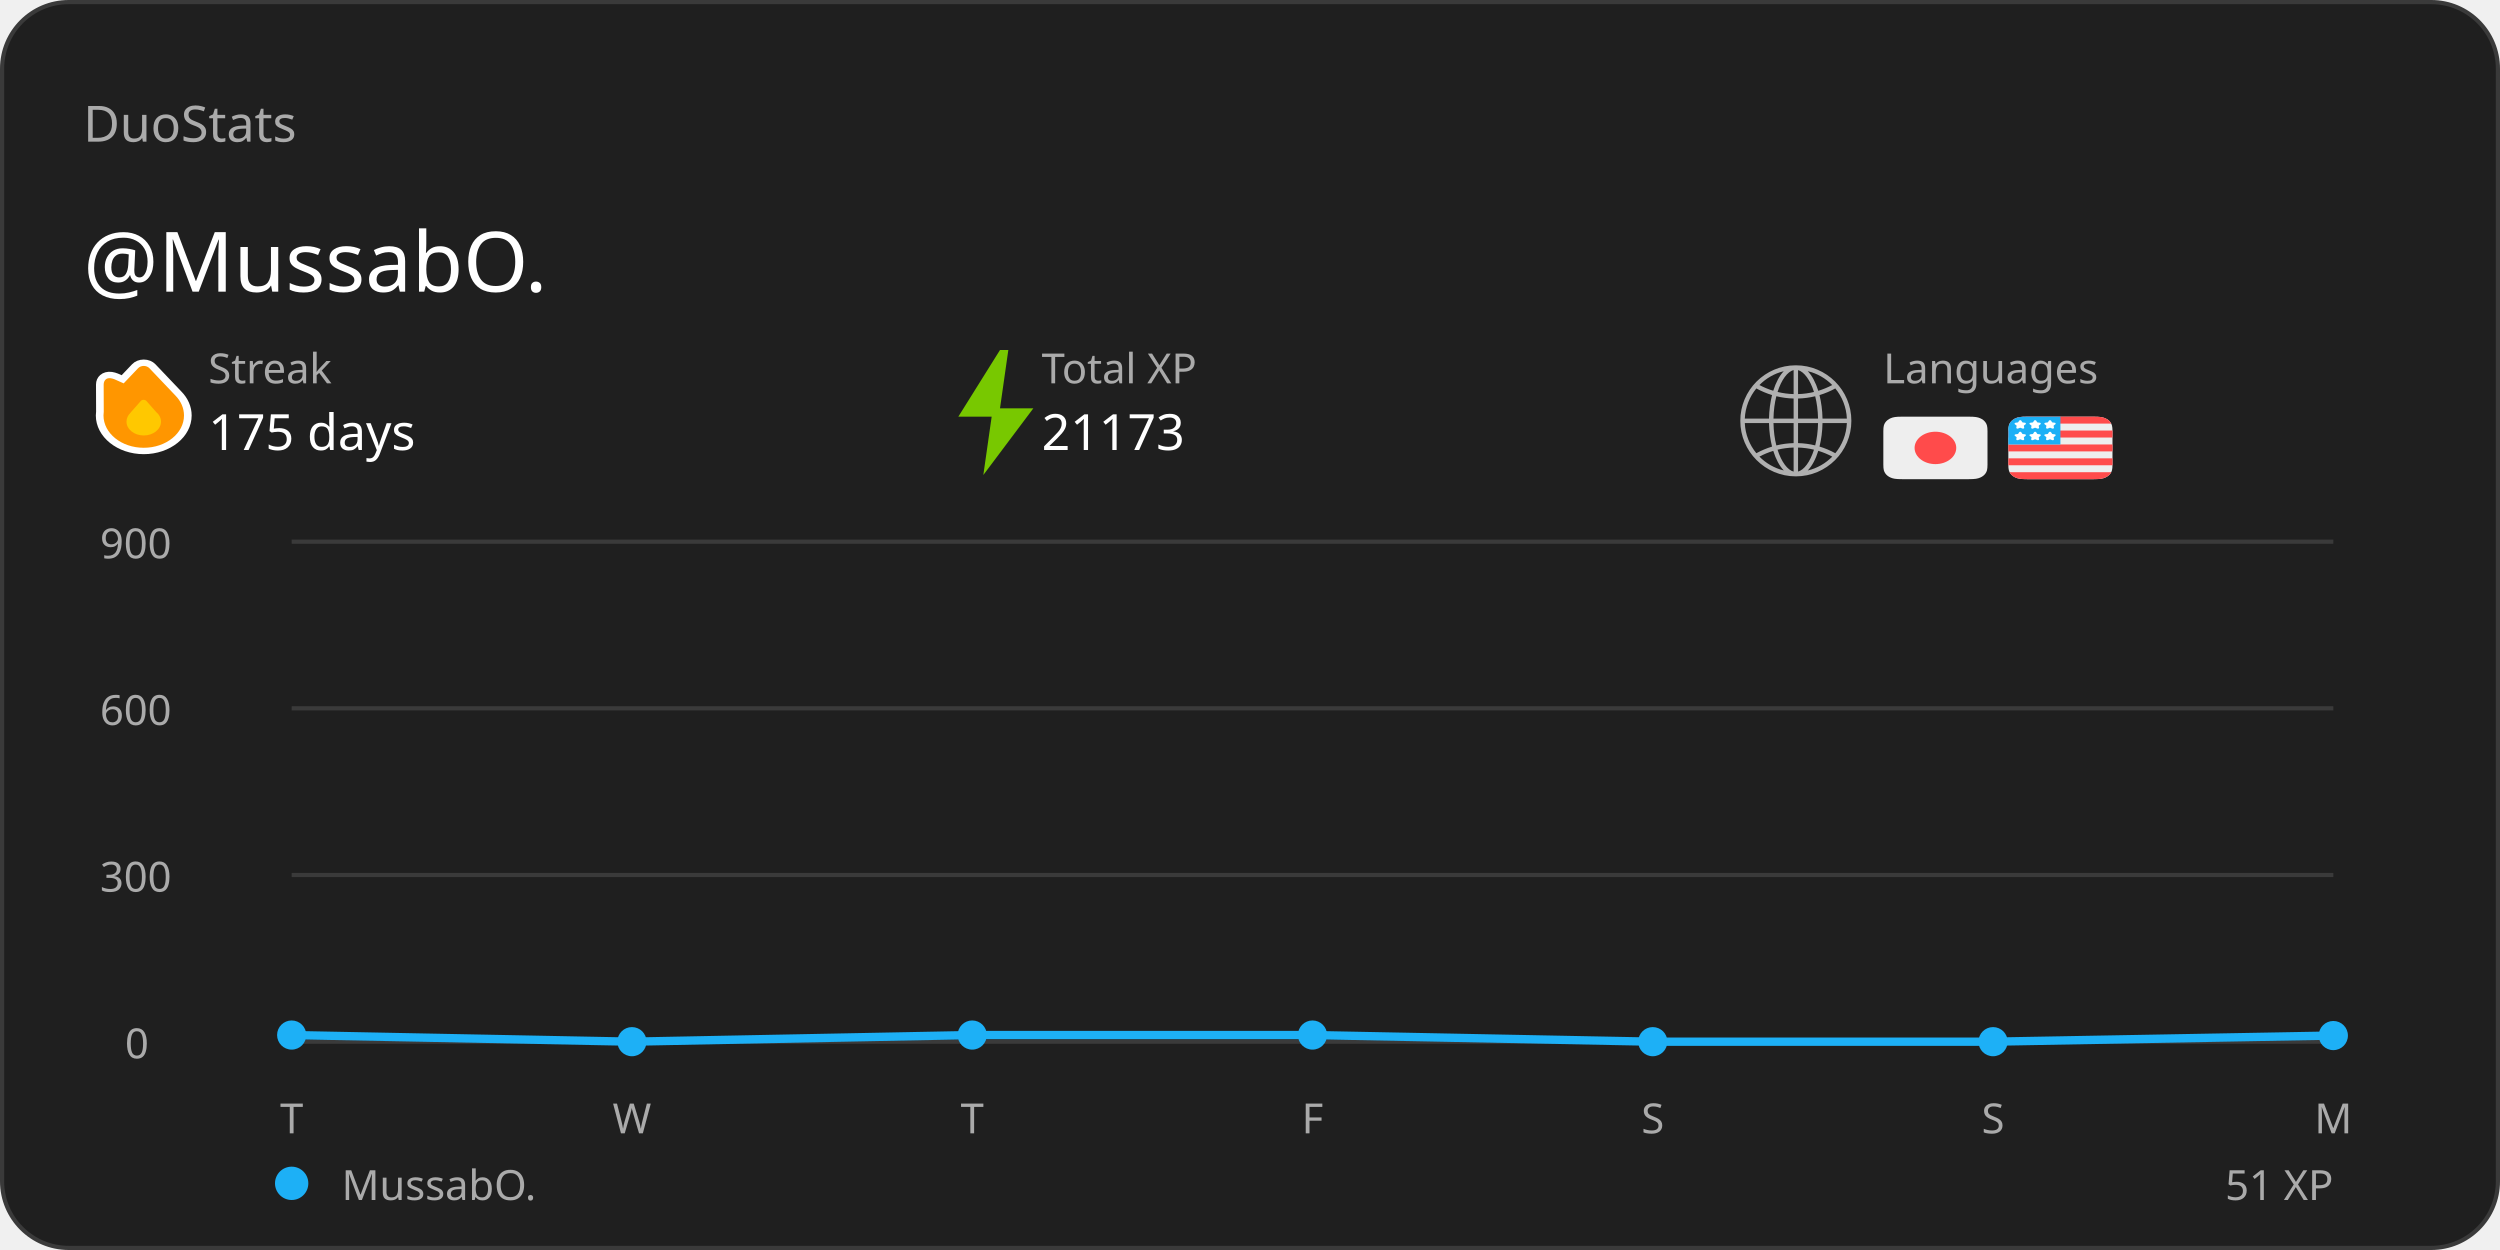
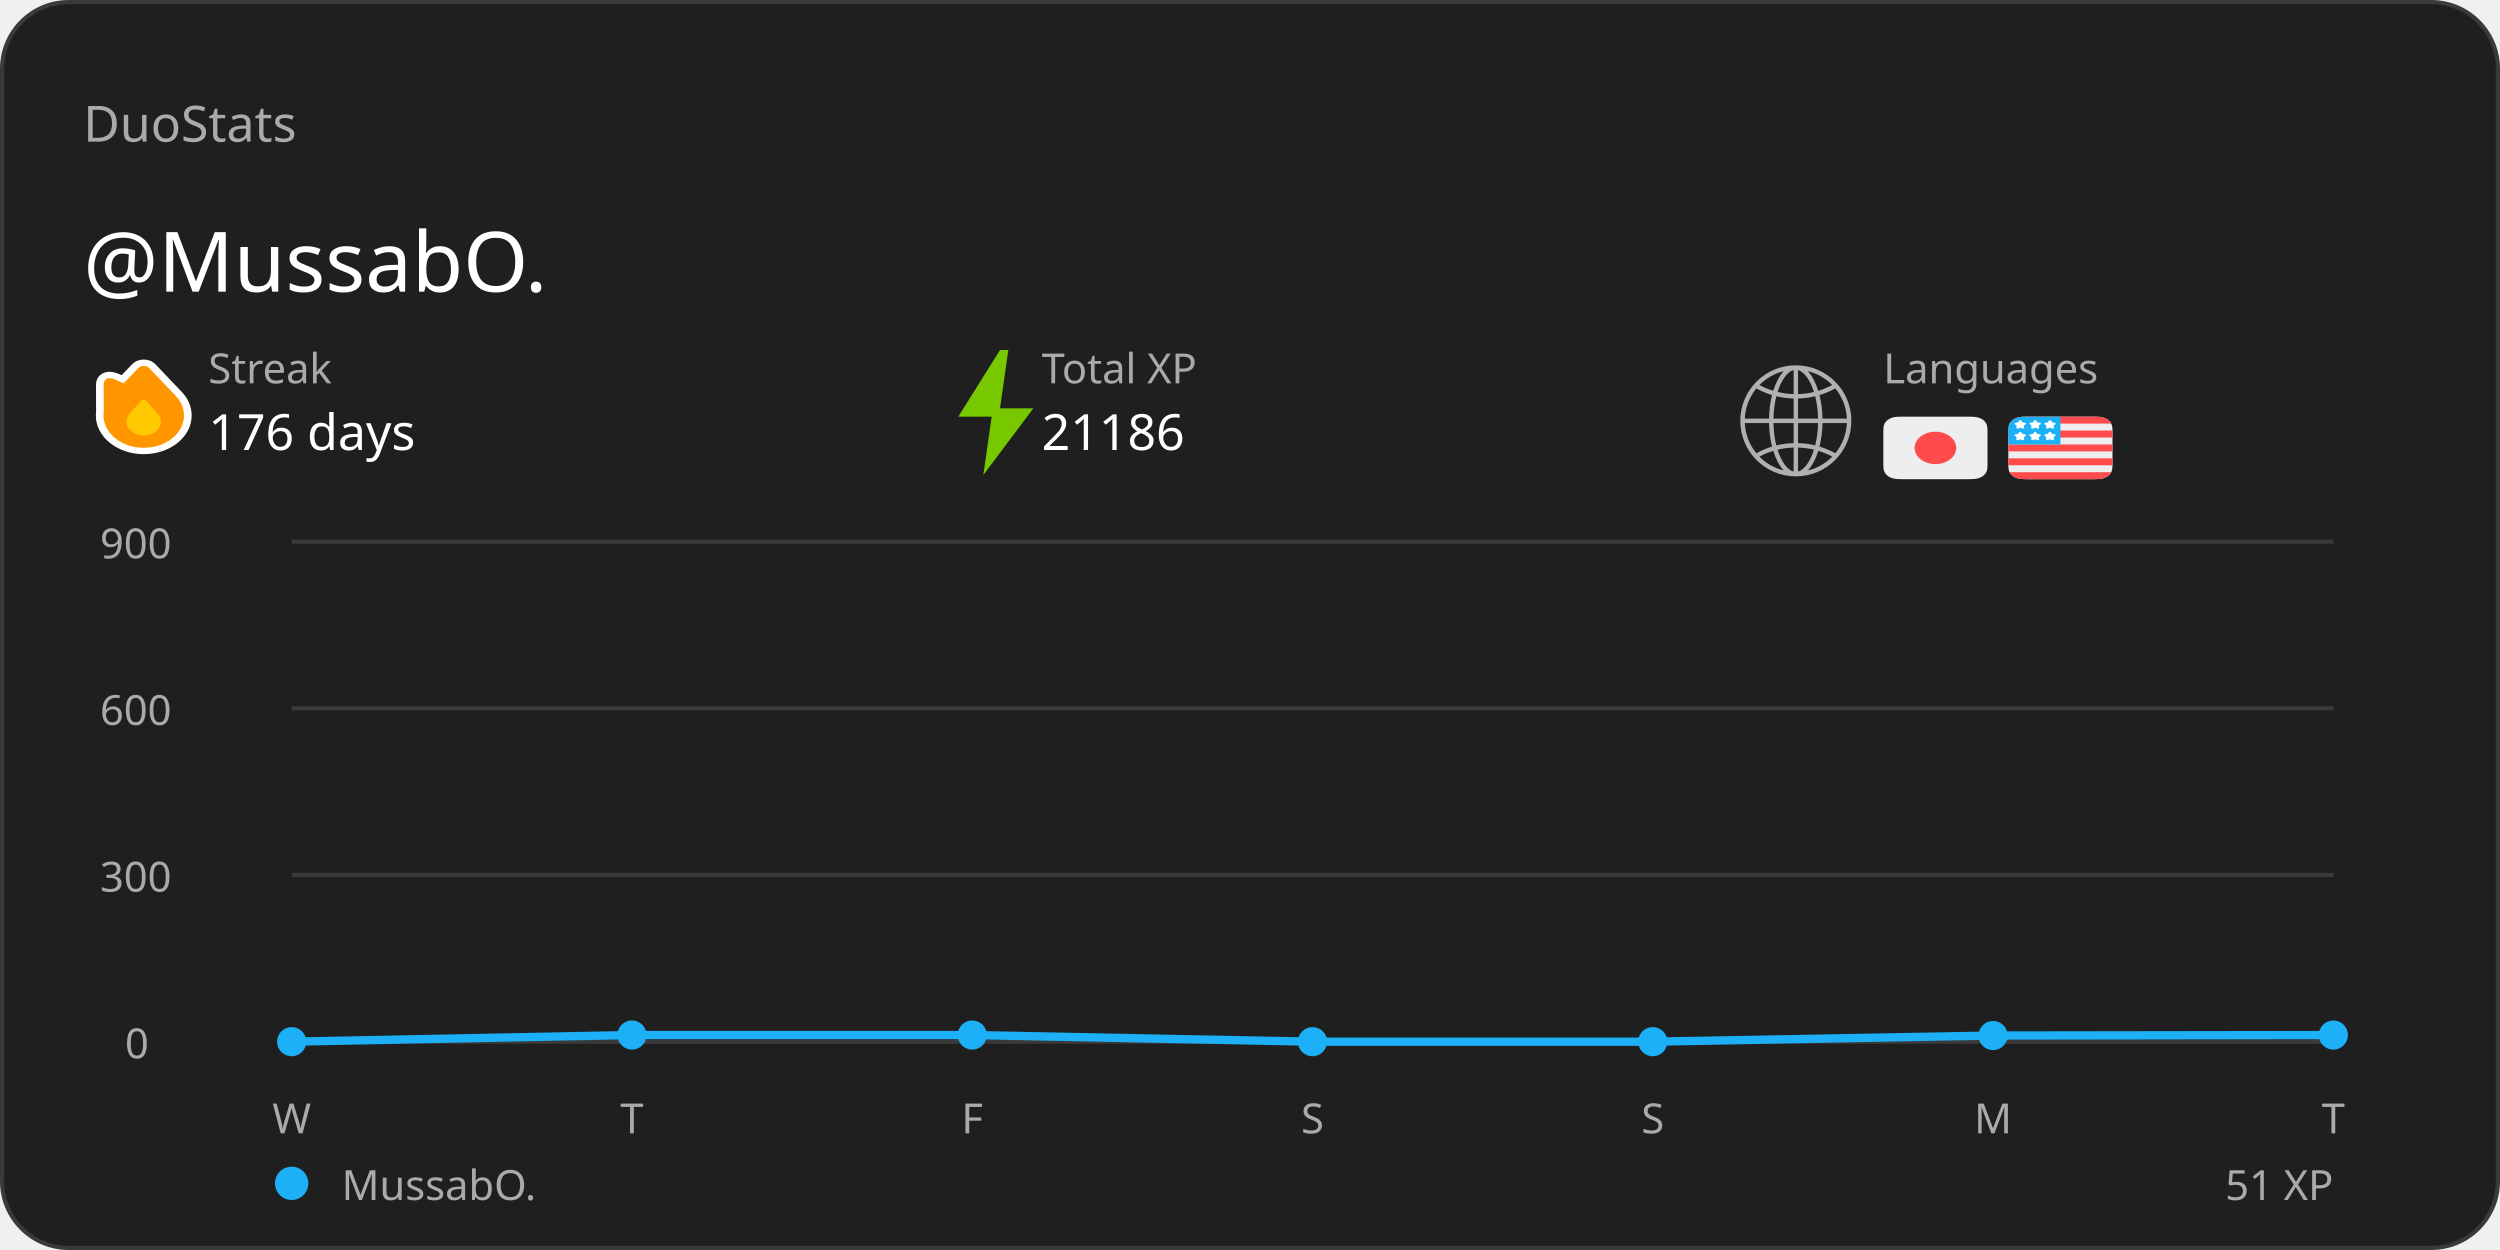
<svg xmlns="http://www.w3.org/2000/svg" width="600" height="300" viewBox="0 0 600 300">
  <rect x="0.5" y="0.5" width="599" height="299" rx="16" fill="#1F1F1F" stroke="#3A3A3A" />
  <text x="20" y="34" fill="#AAAAAA" font-size="12" font-family="DIN Round Pro, system-ui, sans-serif">DuoStats</text>
  <text x="20" y="70" fill="#FFFFFF" font-size="20" font-family="DIN Round Pro, system-ui, sans-serif">@MussabO.</text>
  <g transform="translate(23, 86) scale(0.92, 0.7666667)">
    <g id="Page-1" stroke="none" stroke-width="1" fill="none" fill-rule="evenodd">
      <g id="streak" transform="translate(1, 1)" fill-rule="nonzero">
        <g id="Group" fill="#FF9600" stroke="#FFFFFF" stroke-width="2">
          <path d="M0.068,15.675 L0.044,7.216 C0.039,5.334 1.25,3.942 3.056,4.246 C3.413,4.306 3.998,4.491 4.306,4.656 L5.997,5.561 L9.247,1.464 C9.793,0.776 10.622,0.376 11.5,0.376 C12.378,0.376 13.207,0.776 13.753,1.464 L20.523,10 C22.123,11.939 22.999,14.375 23,16.889 C23,23.034 17.843,28 11.5,28 C5.157,28 0,23.034 0,16.889 C0,16.481 0.023,16.076 0.068,15.675 Z" id="Path" />
        </g>
        <g id="Group" transform="translate(7, 11)" fill="#FFC800">
          <path d="M1.012,5.077 C1.026,5.04 1.046,5.005 1.069,4.973 L3.719,1.364 C3.893,1.127 4.17,0.987 4.464,0.987 C4.758,0.987 5.035,1.127 5.209,1.364 L7.732,4.8 C8.541,5.595 8.998,6.681 9,7.815 C9,10.208 6.985,12.148 4.5,12.148 C2.015,12.148 0,10.208 0,7.815 C0,6.776 0.38,5.823 1.012,5.077 L1.012,5.077 Z" id="Path" />
        </g>
      </g>
    </g>
  </g>
  <text x="50" y="92" fill="#AAAAAA" font-size="10" font-family="DIN Round Pro, system-ui, sans-serif">Streak</text>
-   <text x="50" y="108" fill="#FFFFFF" font-size="12" font-family="DIN Round Pro, system-ui, sans-serif">175 days</text>
+   <text x="50" y="108" fill="#FFFFFF" font-size="12" font-family="DIN Round Pro, system-ui, sans-serif">176 days</text>
  <path d="M240 84 230 100h8l-2 14 12-16h-8l2-14z" fill="#78C800" />
  <text x="250" y="92" fill="#AAAAAA" font-size="10" font-family="DIN Round Pro, system-ui, sans-serif">Total XP</text>
-   <text x="250" y="108" fill="#FFFFFF" font-size="12" font-family="DIN Round Pro, system-ui, sans-serif">21173</text>
+   <text x="250" y="108" fill="#FFFFFF" font-size="12" font-family="DIN Round Pro, system-ui, sans-serif">21186</text>
  <g transform="translate(415, 85) scale(1.0, 1.0)">
    <g id="SVGRepo_bgCarrier" stroke-width="0" />
    <g id="SVGRepo_tracerCarrier" stroke-linecap="round" stroke-linejoin="round" />
    <g id="SVGRepo_iconCarrier">
      <g id="icomoon-ignore"> </g>
      <path d="M16 2.672c-0.004 0-0.007 0-0.011 0-0.002 0-0.003 0-0.005 0-0.005 0-0.010 0.001-0.016 0.001-7.347 0.017-13.296 5.977-13.296 13.327 0 7.348 5.949 13.309 13.296 13.327 0.005 0 0.010 0.001 0.016 0.001 0.002 0 0.004 0 0.005 0 0.004 0 0.008 0 0.011 0 7.36 0 13.328-5.968 13.328-13.328s-5.968-13.328-13.328-13.328zM16.533 10.648c1.413-0.039 2.788-0.225 4.112-0.548 0.399 1.571 0.647 3.382 0.686 5.367h-4.798v-4.819zM16.533 9.582v-5.759c1.437 0.398 2.893 2.314 3.821 5.252-1.231 0.297-2.509 0.47-3.821 0.507zM15.467 3.81v5.772c-1.323-0.037-2.611-0.213-3.852-0.515 0.936-2.956 2.405-4.879 3.852-5.256zM15.467 10.647v4.82h-4.831c0.039-1.988 0.287-3.801 0.687-5.373 1.334 0.326 2.72 0.515 4.144 0.553zM9.563 15.467h-5.811c0.118-2.741 1.139-5.252 2.773-7.241 1.187 0.654 2.446 1.189 3.766 1.589-0.431 1.7-0.689 3.617-0.728 5.652zM9.563 16.533c0.039 2.034 0.297 3.951 0.728 5.651-1.319 0.401-2.579 0.936-3.766 1.59-1.635-1.989-2.656-4.5-2.773-7.241h5.811zM10.636 16.533h4.831v4.814c-1.424 0.038-2.81 0.228-4.145 0.555-0.399-1.571-0.647-3.383-0.686-5.369zM15.467 22.412v5.778c-1.448-0.378-2.919-2.303-3.854-5.263 1.241-0.302 2.53-0.478 3.854-0.515zM16.533 28.178v-5.765c1.313 0.038 2.591 0.211 3.822 0.508-0.928 2.941-2.384 4.86-3.822 5.257zM16.533 21.347v-4.814h4.798c-0.039 1.983-0.286 3.791-0.684 5.361-1.325-0.323-2.7-0.51-4.113-0.548zM22.404 16.533h5.845c-0.118 2.741-1.138 5.251-2.773 7.24-1.197-0.658-2.467-1.197-3.797-1.599 0.43-1.698 0.687-3.611 0.726-5.64zM22.404 15.467c-0.039-2.033-0.297-3.946-0.727-5.646 1.33-0.402 2.599-0.94 3.795-1.598 1.636 1.989 2.658 4.501 2.776 7.244h-5.845zM24.738 7.409c-1.061 0.564-2.18 1.031-3.35 1.385-0.623-2.005-1.498-3.642-2.533-4.717 2.27 0.545 4.297 1.719 5.883 3.332zM13.103 4.087c-1.029 1.073-1.9 2.702-2.521 4.697-1.158-0.353-2.268-0.815-3.319-1.375 1.575-1.602 3.587-2.774 5.84-3.322zM7.259 24.587c1.052-0.561 2.163-1.024 3.322-1.377 0.621 1.997 1.492 3.629 2.522 4.702-2.255-0.549-4.268-1.721-5.844-3.326zM18.855 27.922c1.036-1.075 1.911-2.712 2.535-4.721 1.17 0.355 2.29 0.82 3.351 1.387-1.586 1.614-3.614 2.791-5.886 3.334z" fill="#b0b0b0"> </path>
    </g>
  </g>
  <text x="452" y="92" fill="#AAAAAA" font-size="10" font-family="DIN Round Pro, system-ui, sans-serif">Languages</text>
  <g transform="translate(452, 100) scale(0.3571429, 0.2777778)">
    <g clip-path="url(#clip0_129_1008)">
      <path fill-rule="evenodd" clip-rule="evenodd" d="M12.563 0H57.437C61.805 0 63.389 0.455 64.987 1.309C66.584 2.163 67.837 3.416 68.691 5.013C69.545 6.61 70 8.195 70 12.563V41.437C70 45.805 69.545 47.389 68.691 48.986C67.837 50.584 66.584 51.837 64.987 52.691C63.389 53.545 61.805 54 57.437 54H12.563C8.195 54 6.61 53.545 5.013 52.691C3.416 51.837 2.163 50.584 1.309 48.986C0.455 47.389 0 45.805 0 41.437V12.563C0 8.195 0.455 6.61 1.309 5.013C2.163 3.416 3.416 2.163 5.013 1.309C6.61 0.455 8.195 0 12.563 0Z" fill="#EEEEEE" />
      <path d="M35 41C42.732 41 49 34.732 49 27C49 19.268 42.732 13 35 13C27.268 13 21 19.268 21 27C21 34.732 27.268 41 35 41Z" fill="#FF4B4B" />
    </g>
    <defs>
      <clipPath id="clip0_129_1008">
        <rect width="70" height="54" fill="white" />
      </clipPath>
    </defs>
  </g>
  <g transform="translate(482, 100) scale(0.3571429, 0.2777778)">
    <g clip-path="url(#clip0_129_593)">
      <path fill-rule="evenodd" clip-rule="evenodd" d="M12.563 0H57.437C61.805 0 63.389 0.455 64.987 1.309C66.584 2.163 67.837 3.416 68.691 5.013C69.545 6.61 70 8.195 70 12.563V41.437C70 45.805 69.545 47.389 68.691 48.986C67.837 50.584 66.584 51.837 64.987 52.691C63.389 53.545 61.805 54 57.437 54H12.563C8.195 54 6.61 53.545 5.013 52.691C3.416 51.837 2.163 50.584 1.309 48.986C0.455 47.389 0 45.805 0 41.437V12.563C0 8.195 0.455 6.61 1.309 5.013C2.163 3.416 3.416 2.163 5.013 1.309C6.61 0.455 8.195 0 12.563 0Z" fill="#EEEEEE" />
      <path fill-rule="evenodd" clip-rule="evenodd" d="M12.563 0H57.437C61.805 0 63.389 0.455 64.987 1.309C66.584 2.163 67.837 3.416 68.691 5.013C68.863 5.335 69.019 5.656 69.158 6H0.842C0.981 5.656 1.137 5.335 1.309 5.013C2.163 3.416 3.416 2.163 5.013 1.309C6.61 0.455 8.195 0 12.563 0Z" fill="#FF4B4B" />
      <path fill-rule="evenodd" clip-rule="evenodd" d="M69.997 12C69.999 12.182 70 12.37 70 12.563V18H0V12.563C0 12.37 0.001 12.182 0.003 12H69.997Z" fill="#FF4B4B" />
      <path fill-rule="evenodd" clip-rule="evenodd" d="M70 24V30H0V24H70Z" fill="#FF4B4B" />
      <path fill-rule="evenodd" clip-rule="evenodd" d="M70 41.437C70 41.63 69.999 41.818 69.997 42H0.003C0.001 41.818 0 41.63 0 41.437V36H70V41.437Z" fill="#FF4B4B" />
      <path fill-rule="evenodd" clip-rule="evenodd" d="M69.158 48C69.019 48.344 68.863 48.665 68.691 48.986C67.837 50.584 66.584 51.837 64.987 52.691C63.389 53.545 61.805 54 57.437 54H12.563C8.195 54 6.61 53.545 5.013 52.691C3.416 51.837 2.163 50.584 1.309 48.986C1.137 48.665 0.981 48.344 0.842 48H69.158Z" fill="#FF4B4B" />
      <path fill-rule="evenodd" clip-rule="evenodd" d="M12.563 0H35V24H0V12.563C0 8.195 0.455 6.61 1.309 5.013C2.163 3.416 3.416 2.163 5.013 1.309C6.61 0.455 8.195 0 12.563 0Z" fill="#1CB0F6" />
      <path d="M27.806 9.602L26.531 10.273C26.13 10.483 25.635 10.329 25.424 9.929C25.341 9.769 25.312 9.586 25.342 9.409L25.586 7.988C25.609 7.853 25.564 7.715 25.466 7.62L24.434 6.614C24.11 6.298 24.103 5.779 24.419 5.455C24.545 5.326 24.71 5.242 24.888 5.216L26.314 5.009C26.45 4.989 26.567 4.904 26.628 4.781L27.266 3.489C27.466 3.083 27.957 2.916 28.363 3.117C28.525 3.196 28.655 3.327 28.735 3.489L29.373 4.781C29.434 4.904 29.551 4.989 29.687 5.009L31.113 5.216C31.561 5.281 31.871 5.697 31.806 6.145C31.78 6.323 31.696 6.488 31.567 6.614L30.535 7.62C30.437 7.715 30.392 7.853 30.415 7.988L30.659 9.409C30.735 9.855 30.436 10.278 29.99 10.355C29.812 10.385 29.629 10.356 29.47 10.273L28.194 9.602C28.073 9.538 27.928 9.538 27.806 9.602Z" fill="white" />
      <path d="M27.806 19.602L26.531 20.273C26.13 20.483 25.635 20.329 25.424 19.929C25.341 19.769 25.312 19.587 25.342 19.409L25.586 17.988C25.609 17.853 25.564 17.715 25.466 17.62L24.434 16.614C24.11 16.298 24.103 15.779 24.419 15.455C24.545 15.326 24.71 15.242 24.888 15.216L26.314 15.009C26.45 14.989 26.567 14.904 26.628 14.781L27.266 13.489C27.466 13.083 27.957 12.916 28.363 13.117C28.525 13.196 28.655 13.327 28.735 13.489L29.373 14.781C29.434 14.904 29.551 14.989 29.687 15.009L31.113 15.216C31.561 15.281 31.871 15.697 31.806 16.145C31.78 16.323 31.696 16.488 31.567 16.614L30.535 17.62C30.437 17.715 30.392 17.853 30.415 17.988L30.659 19.409C30.735 19.855 30.436 20.278 29.99 20.355C29.812 20.385 29.629 20.356 29.47 20.273L28.194 19.602C28.073 19.538 27.928 19.538 27.806 19.602Z" fill="white" />
      <path d="M17.806 9.602L16.531 10.273C16.13 10.483 15.635 10.329 15.425 9.929C15.341 9.769 15.312 9.586 15.342 9.409L15.586 7.988C15.609 7.853 15.564 7.715 15.466 7.62L14.434 6.614C14.11 6.298 14.103 5.779 14.419 5.455C14.545 5.326 14.71 5.242 14.888 5.216L16.314 5.009C16.45 4.989 16.567 4.904 16.628 4.781L17.266 3.489C17.466 3.083 17.957 2.916 18.363 3.117C18.525 3.196 18.655 3.327 18.735 3.489L19.373 4.781C19.434 4.904 19.551 4.989 19.687 5.009L21.113 5.216C21.561 5.281 21.871 5.697 21.806 6.145C21.78 6.323 21.696 6.488 21.567 6.614L20.535 7.62C20.437 7.715 20.392 7.853 20.415 7.988L20.659 9.409C20.735 9.855 20.436 10.278 19.99 10.355C19.812 10.385 19.629 10.356 19.47 10.273L18.194 9.602C18.073 9.538 17.928 9.538 17.806 9.602Z" fill="white" />
      <path d="M17.806 19.602L16.531 20.273C16.13 20.483 15.635 20.329 15.425 19.929C15.341 19.769 15.312 19.587 15.342 19.409L15.586 17.988C15.609 17.853 15.564 17.715 15.466 17.62L14.434 16.614C14.11 16.298 14.103 15.779 14.419 15.455C14.545 15.326 14.71 15.242 14.888 15.216L16.314 15.009C16.45 14.989 16.567 14.904 16.628 14.781L17.266 13.489C17.466 13.083 17.957 12.916 18.363 13.117C18.525 13.196 18.655 13.327 18.735 13.489L19.373 14.781C19.434 14.904 19.551 14.989 19.687 15.009L21.113 15.216C21.561 15.281 21.871 15.697 21.806 16.145C21.78 16.323 21.696 16.488 21.567 16.614L20.535 17.62C20.437 17.715 20.392 17.853 20.415 17.988L20.659 19.409C20.735 19.855 20.436 20.278 19.99 20.355C19.812 20.385 19.629 20.356 19.47 20.273L18.194 19.602C18.073 19.538 17.928 19.538 17.806 19.602Z" fill="white" />
      <path d="M7.807 9.602L6.531 10.273C6.13 10.483 5.635 10.329 5.424 9.929C5.341 9.769 5.312 9.586 5.342 9.409L5.586 7.988C5.609 7.853 5.564 7.715 5.466 7.62L4.434 6.614C4.11 6.298 4.103 5.779 4.419 5.455C4.545 5.326 4.71 5.242 4.888 5.216L6.314 5.009C6.45 4.989 6.567 4.904 6.628 4.781L7.266 3.489C7.466 3.083 7.957 2.916 8.363 3.117C8.525 3.196 8.655 3.327 8.735 3.489L9.373 4.781C9.434 4.904 9.551 4.989 9.687 5.009L11.113 5.216C11.561 5.281 11.871 5.697 11.806 6.145C11.78 6.323 11.696 6.488 11.567 6.614L10.535 7.62C10.437 7.715 10.392 7.853 10.415 7.988L10.659 9.409C10.735 9.855 10.436 10.278 9.99 10.355C9.812 10.385 9.629 10.356 9.47 10.273L8.194 9.602C8.073 9.538 7.928 9.538 7.807 9.602Z" fill="white" />
      <path d="M7.807 19.602L6.531 20.273C6.13 20.483 5.635 20.329 5.424 19.929C5.341 19.769 5.312 19.587 5.342 19.409L5.586 17.988C5.609 17.853 5.564 17.715 5.466 17.62L4.434 16.614C4.11 16.298 4.103 15.779 4.419 15.455C4.545 15.326 4.71 15.242 4.888 15.216L6.314 15.009C6.45 14.989 6.567 14.904 6.628 14.781L7.266 13.489C7.466 13.083 7.957 12.916 8.363 13.117C8.525 13.196 8.655 13.327 8.735 13.489L9.373 14.781C9.434 14.904 9.551 14.989 9.687 15.009L11.113 15.216C11.561 15.281 11.871 15.697 11.806 16.145C11.78 16.323 11.696 16.488 11.567 16.614L10.535 17.62C10.437 17.715 10.392 17.853 10.415 17.988L10.659 19.409C10.735 19.855 10.436 20.278 9.99 20.355C9.812 20.385 9.629 20.356 9.47 20.273L8.194 19.602C8.073 19.538 7.928 19.538 7.807 19.602Z" fill="white" />
    </g>
    <defs>
      <clipPath id="clip0_129_593">
        <rect width="70" height="54" fill="white" />
      </clipPath>
    </defs>
  </g>
  <g stroke="#3A3A3A" stroke-width="1">
    <line x1="70" y1="250" x2="560" y2="250" />
    <line x1="70" y1="210" x2="560" y2="210" />
    <line x1="70" y1="170" x2="560" y2="170" />
    <line x1="70" y1="130" x2="560" y2="130" />
  </g>
  <g fill="#AAAAAA" font-size="10" font-family="DIN Round Pro, system-ui, sans-serif">
    <text x="30" y="254">0</text>
    <text x="24" y="214">300</text>
    <text x="24" y="174">600</text>
    <text x="24" y="134">900</text>
  </g>
-   <polyline points="70.0,248.411 151.667,250.0 233.333,248.411 315.0,248.411 396.667,250.0 478.333,250.0 560.0,248.533" fill="none" stroke="#1DB0F6" stroke-width="2" stroke-linecap="round" stroke-linejoin="round" />
-   <circle cx="70.0" cy="248.411" r="3.5" fill="#1DB0F6" />
-   <circle cx="151.667" cy="250.0" r="3.5" fill="#1DB0F6" />
+   <polyline points="70.0,250.0 151.667,248.411 233.333,248.411 315.0,250.0 396.667,250.0 478.333,248.533 560.0,248.411" fill="none" stroke="#1DB0F6" stroke-width="2" stroke-linecap="round" stroke-linejoin="round" />
+   <circle cx="70.0" cy="250.0" r="3.5" fill="#1DB0F6" />
+   <circle cx="151.667" cy="248.411" r="3.5" fill="#1DB0F6" />
  <circle cx="233.333" cy="248.411" r="3.5" fill="#1DB0F6" />
-   <circle cx="315.0" cy="248.411" r="3.5" fill="#1DB0F6" />
+   <circle cx="315.0" cy="250.0" r="3.5" fill="#1DB0F6" />
  <circle cx="396.667" cy="250.0" r="3.5" fill="#1DB0F6" />
-   <circle cx="478.333" cy="250.0" r="3.5" fill="#1DB0F6" />
-   <circle cx="560.0" cy="248.533" r="3.5" fill="#1DB0F6" />
-   <text x="70.0" y="272" fill="#AAAAAA" font-size="10" text-anchor="middle" font-family="DIN Round Pro, system-ui, sans-serif">T</text>
-   <text x="151.667" y="272" fill="#AAAAAA" font-size="10" text-anchor="middle" font-family="DIN Round Pro, system-ui, sans-serif">W</text>
-   <text x="233.333" y="272" fill="#AAAAAA" font-size="10" text-anchor="middle" font-family="DIN Round Pro, system-ui, sans-serif">T</text>
-   <text x="315.0" y="272" fill="#AAAAAA" font-size="10" text-anchor="middle" font-family="DIN Round Pro, system-ui, sans-serif">F</text>
+   <circle cx="478.333" cy="248.533" r="3.5" fill="#1DB0F6" />
+   <circle cx="560.0" cy="248.411" r="3.5" fill="#1DB0F6" />
+   <text x="70.0" y="272" fill="#AAAAAA" font-size="10" text-anchor="middle" font-family="DIN Round Pro, system-ui, sans-serif">W</text>
+   <text x="151.667" y="272" fill="#AAAAAA" font-size="10" text-anchor="middle" font-family="DIN Round Pro, system-ui, sans-serif">T</text>
+   <text x="233.333" y="272" fill="#AAAAAA" font-size="10" text-anchor="middle" font-family="DIN Round Pro, system-ui, sans-serif">F</text>
+   <text x="315.0" y="272" fill="#AAAAAA" font-size="10" text-anchor="middle" font-family="DIN Round Pro, system-ui, sans-serif">S</text>
  <text x="396.667" y="272" fill="#AAAAAA" font-size="10" text-anchor="middle" font-family="DIN Round Pro, system-ui, sans-serif">S</text>
-   <text x="478.333" y="272" fill="#AAAAAA" font-size="10" text-anchor="middle" font-family="DIN Round Pro, system-ui, sans-serif">S</text>
-   <text x="560.0" y="272" fill="#AAAAAA" font-size="10" text-anchor="middle" font-family="DIN Round Pro, system-ui, sans-serif">M</text>
+   <text x="478.333" y="272" fill="#AAAAAA" font-size="10" text-anchor="middle" font-family="DIN Round Pro, system-ui, sans-serif">M</text>
+   <text x="560.0" y="272" fill="#AAAAAA" font-size="10" text-anchor="middle" font-family="DIN Round Pro, system-ui, sans-serif">T</text>
  <circle cx="70" cy="284" r="4" fill="#1DB0F6" />
  <text x="82" y="288" fill="#AAAAAA" font-size="10" font-family="DIN Round Pro, system-ui, sans-serif">MussabO.</text>
  <text x="560" y="288" fill="#AAAAAA" font-size="10" text-anchor="end" font-family="DIN Round Pro, system-ui, sans-serif">51 XP</text>
</svg>
